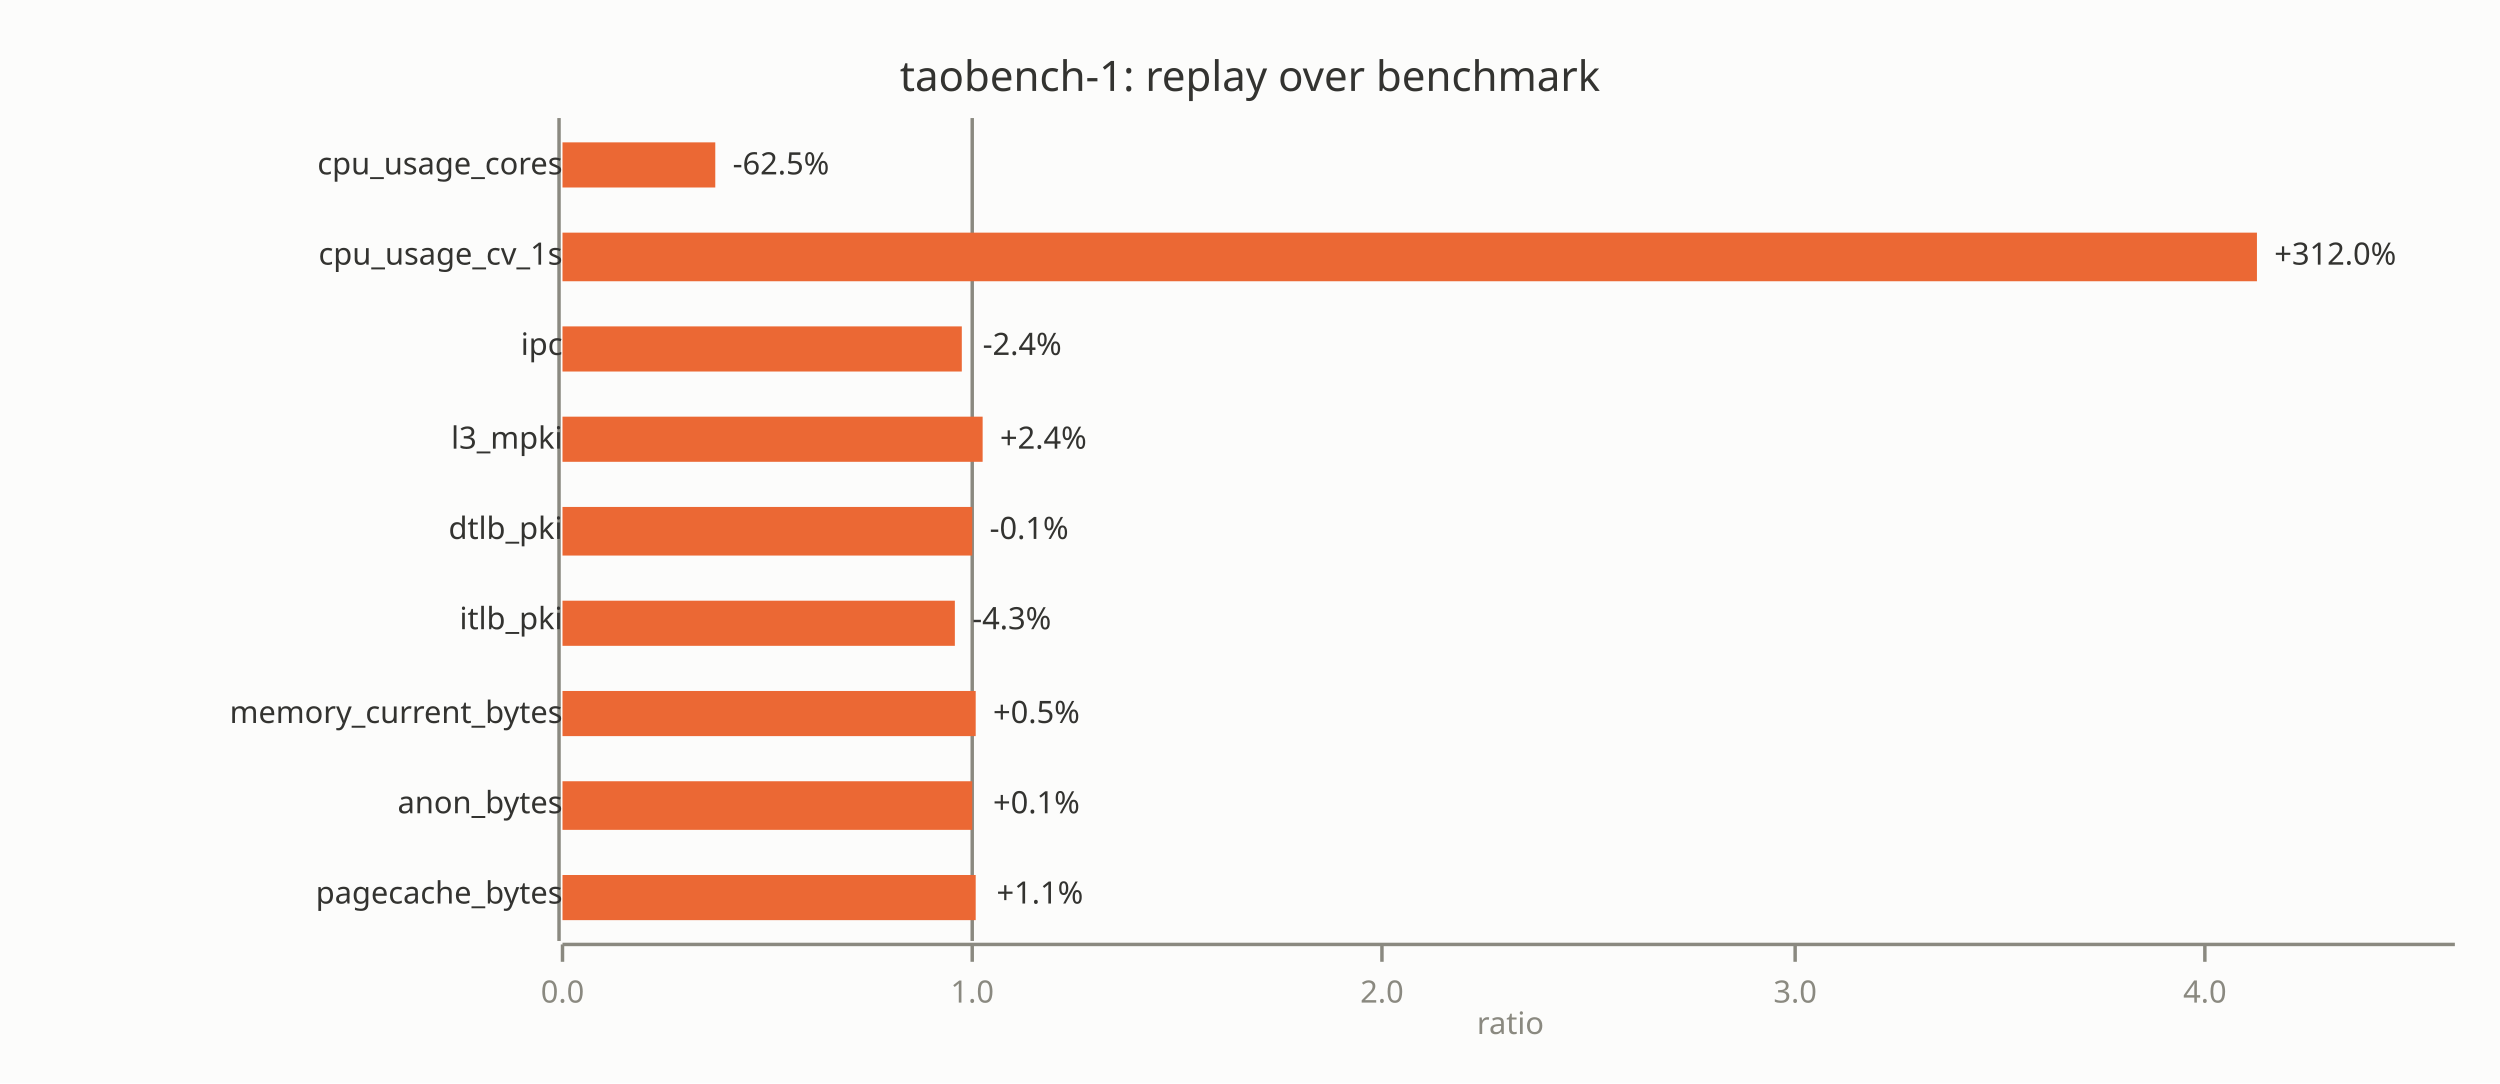
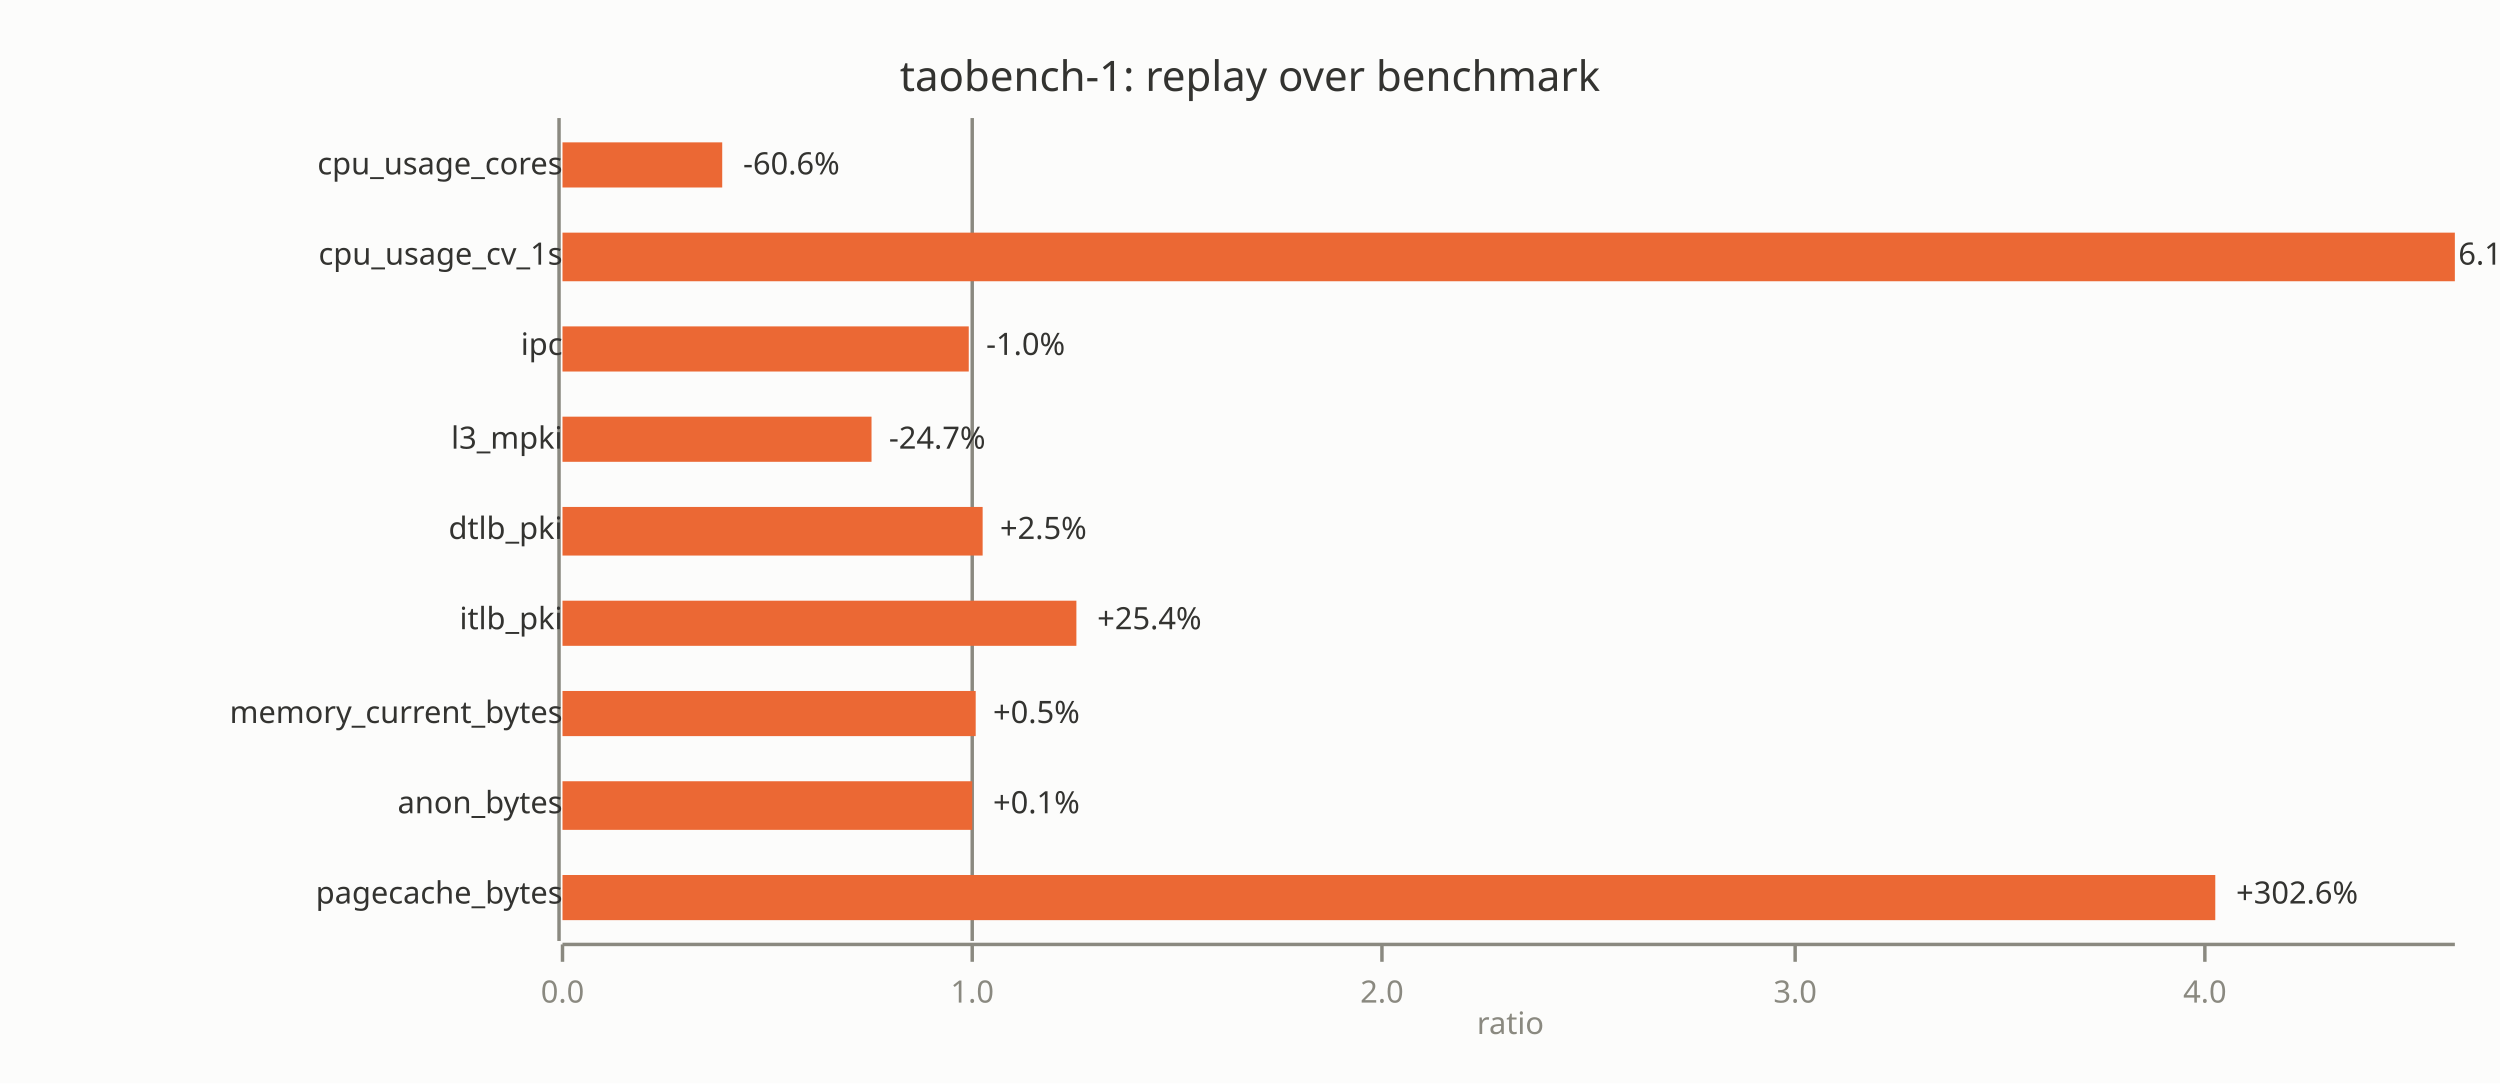
<svg xmlns="http://www.w3.org/2000/svg" width="720" height="312" viewBox="0 0 720 312">
  <rect x="0" y="0" width="720" height="312" opacity="1" fill="#FCFCFB" stroke="none" />
  <text x="360" y="17" dy="0.76em" text-anchor="middle" font-family="sans-serif" font-size="12.097" opacity="1" fill="#333330">
taobench-1: replay over benchmark
</text>
  <text x="435" y="300" dy="-0.5ex" text-anchor="middle" font-family="sans-serif" font-size="8.871" opacity="1" fill="#8A8980">
ratio
</text>
  <polyline fill="none" opacity="1" stroke="#8A8980" stroke-width="1" points="161,34 161,271 " />
  <polyline fill="none" opacity="1" stroke="#8A8980" stroke-width="1" points="162,272 707,272 " />
  <text x="162" y="282" dy="0.76em" text-anchor="middle" font-family="sans-serif" font-size="8.871" opacity="1" fill="#8A8980">
0.0
</text>
  <polyline fill="none" opacity="1" stroke="#8A8980" stroke-width="1" points="162,272 162,277 " />
  <text x="280" y="282" dy="0.76em" text-anchor="middle" font-family="sans-serif" font-size="8.871" opacity="1" fill="#8A8980">
1.0
</text>
  <polyline fill="none" opacity="1" stroke="#8A8980" stroke-width="1" points="280,272 280,277 " />
  <text x="398" y="282" dy="0.76em" text-anchor="middle" font-family="sans-serif" font-size="8.871" opacity="1" fill="#8A8980">
2.0
</text>
  <polyline fill="none" opacity="1" stroke="#8A8980" stroke-width="1" points="398,272 398,277 " />
  <text x="517" y="282" dy="0.76em" text-anchor="middle" font-family="sans-serif" font-size="8.871" opacity="1" fill="#8A8980">
3.0
</text>
  <polyline fill="none" opacity="1" stroke="#8A8980" stroke-width="1" points="517,272 517,277 " />
  <text x="635" y="282" dy="0.76em" text-anchor="middle" font-family="sans-serif" font-size="8.871" opacity="1" fill="#8A8980">
4.0
</text>
  <polyline fill="none" opacity="1" stroke="#8A8980" stroke-width="1" points="635,272 635,277 " />
  <polyline fill="none" opacity="1" stroke="#8A8980" stroke-width="1" points="280,271 280,34 " />
-   <rect x="162" y="41" width="44" height="13" opacity="1" fill="#EB6834" stroke="none" />
+   <rect x="162" y="41" width="46" height="13" opacity="1" fill="#EB6834" stroke="none" />
  <text x="162" y="48" dy="0.5ex" text-anchor="end" font-family="sans-serif" font-size="8.871" opacity="1" fill="#333330">
cpu_usage_cores
</text>
-   <text x="211" y="48" dy="0.5ex" text-anchor="start" font-family="sans-serif" font-size="8.871" opacity="1" fill="#333330">
- -62.5%
+   <text x="214" y="48" dy="0.5ex" text-anchor="start" font-family="sans-serif" font-size="8.871" opacity="1" fill="#333330">
+ -60.6%
</text>
-   <rect x="162" y="67" width="488" height="14" opacity="1" fill="#EB6834" stroke="none" />
+   <rect x="162" y="67" width="545" height="14" opacity="1" fill="#EB6834" stroke="none" />
  <text x="162" y="74" dy="0.5ex" text-anchor="end" font-family="sans-serif" font-size="8.871" opacity="1" fill="#333330">
cpu_usage_cv_1s
</text>
-   <text x="655" y="74" dy="0.5ex" text-anchor="start" font-family="sans-serif" font-size="8.871" opacity="1" fill="#333330">
- +312.0%
+   <text x="708" y="74" dy="0.5ex" text-anchor="start" font-family="sans-serif" font-size="8.871" opacity="1" fill="#333330">
+ 6.17x
</text>
-   <rect x="162" y="94" width="115" height="13" opacity="1" fill="#EB6834" stroke="none" />
+   <rect x="162" y="94" width="117" height="13" opacity="1" fill="#EB6834" stroke="none" />
  <text x="162" y="100" dy="0.5ex" text-anchor="end" font-family="sans-serif" font-size="8.871" opacity="1" fill="#333330">
ipc
</text>
-   <text x="283" y="100" dy="0.5ex" text-anchor="start" font-family="sans-serif" font-size="8.871" opacity="1" fill="#333330">
- -2.4%
+   <text x="284" y="100" dy="0.5ex" text-anchor="start" font-family="sans-serif" font-size="8.871" opacity="1" fill="#333330">
+ -1.0%
</text>
-   <rect x="162" y="120" width="121" height="13" opacity="1" fill="#EB6834" stroke="none" />
+   <rect x="162" y="120" width="89" height="13" opacity="1" fill="#EB6834" stroke="none" />
  <text x="162" y="127" dy="0.5ex" text-anchor="end" font-family="sans-serif" font-size="8.871" opacity="1" fill="#333330">
l3_mpki
</text>
-   <text x="288" y="127" dy="0.5ex" text-anchor="start" font-family="sans-serif" font-size="8.871" opacity="1" fill="#333330">
- +2.4%
+   <text x="256" y="127" dy="0.5ex" text-anchor="start" font-family="sans-serif" font-size="8.871" opacity="1" fill="#333330">
+ -24.7%
</text>
-   <rect x="162" y="146" width="118" height="14" opacity="1" fill="#EB6834" stroke="none" />
+   <rect x="162" y="146" width="121" height="14" opacity="1" fill="#EB6834" stroke="none" />
  <text x="162" y="153" dy="0.5ex" text-anchor="end" font-family="sans-serif" font-size="8.871" opacity="1" fill="#333330">
dtlb_pki
</text>
-   <text x="285" y="153" dy="0.5ex" text-anchor="start" font-family="sans-serif" font-size="8.871" opacity="1" fill="#333330">
- -0.1%
+   <text x="288" y="153" dy="0.5ex" text-anchor="start" font-family="sans-serif" font-size="8.871" opacity="1" fill="#333330">
+ +2.5%
</text>
-   <rect x="162" y="173" width="113" height="13" opacity="1" fill="#EB6834" stroke="none" />
+   <rect x="162" y="173" width="148" height="13" opacity="1" fill="#EB6834" stroke="none" />
  <text x="162" y="179" dy="0.5ex" text-anchor="end" font-family="sans-serif" font-size="8.871" opacity="1" fill="#333330">
itlb_pki
</text>
-   <text x="280" y="179" dy="0.5ex" text-anchor="start" font-family="sans-serif" font-size="8.871" opacity="1" fill="#333330">
- -4.3%
+   <text x="316" y="179" dy="0.5ex" text-anchor="start" font-family="sans-serif" font-size="8.871" opacity="1" fill="#333330">
+ +25.4%
</text>
  <rect x="162" y="199" width="119" height="13" opacity="1" fill="#EB6834" stroke="none" />
  <text x="162" y="206" dy="0.5ex" text-anchor="end" font-family="sans-serif" font-size="8.871" opacity="1" fill="#333330">
memory_current_bytes
</text>
  <text x="286" y="206" dy="0.5ex" text-anchor="start" font-family="sans-serif" font-size="8.871" opacity="1" fill="#333330">
+0.5%
</text>
  <rect x="162" y="225" width="118" height="14" opacity="1" fill="#EB6834" stroke="none" />
  <text x="162" y="232" dy="0.5ex" text-anchor="end" font-family="sans-serif" font-size="8.871" opacity="1" fill="#333330">
anon_bytes
</text>
  <text x="286" y="232" dy="0.5ex" text-anchor="start" font-family="sans-serif" font-size="8.871" opacity="1" fill="#333330">
+0.1%
</text>
-   <rect x="162" y="252" width="119" height="13" opacity="1" fill="#EB6834" stroke="none" />
+   <rect x="162" y="252" width="476" height="13" opacity="1" fill="#EB6834" stroke="none" />
  <text x="162" y="258" dy="0.5ex" text-anchor="end" font-family="sans-serif" font-size="8.871" opacity="1" fill="#333330">
pagecache_bytes
</text>
-   <text x="287" y="258" dy="0.5ex" text-anchor="start" font-family="sans-serif" font-size="8.871" opacity="1" fill="#333330">
- +1.1%
+   <text x="644" y="258" dy="0.5ex" text-anchor="start" font-family="sans-serif" font-size="8.871" opacity="1" fill="#333330">
+ +302.6%
</text>
</svg>
